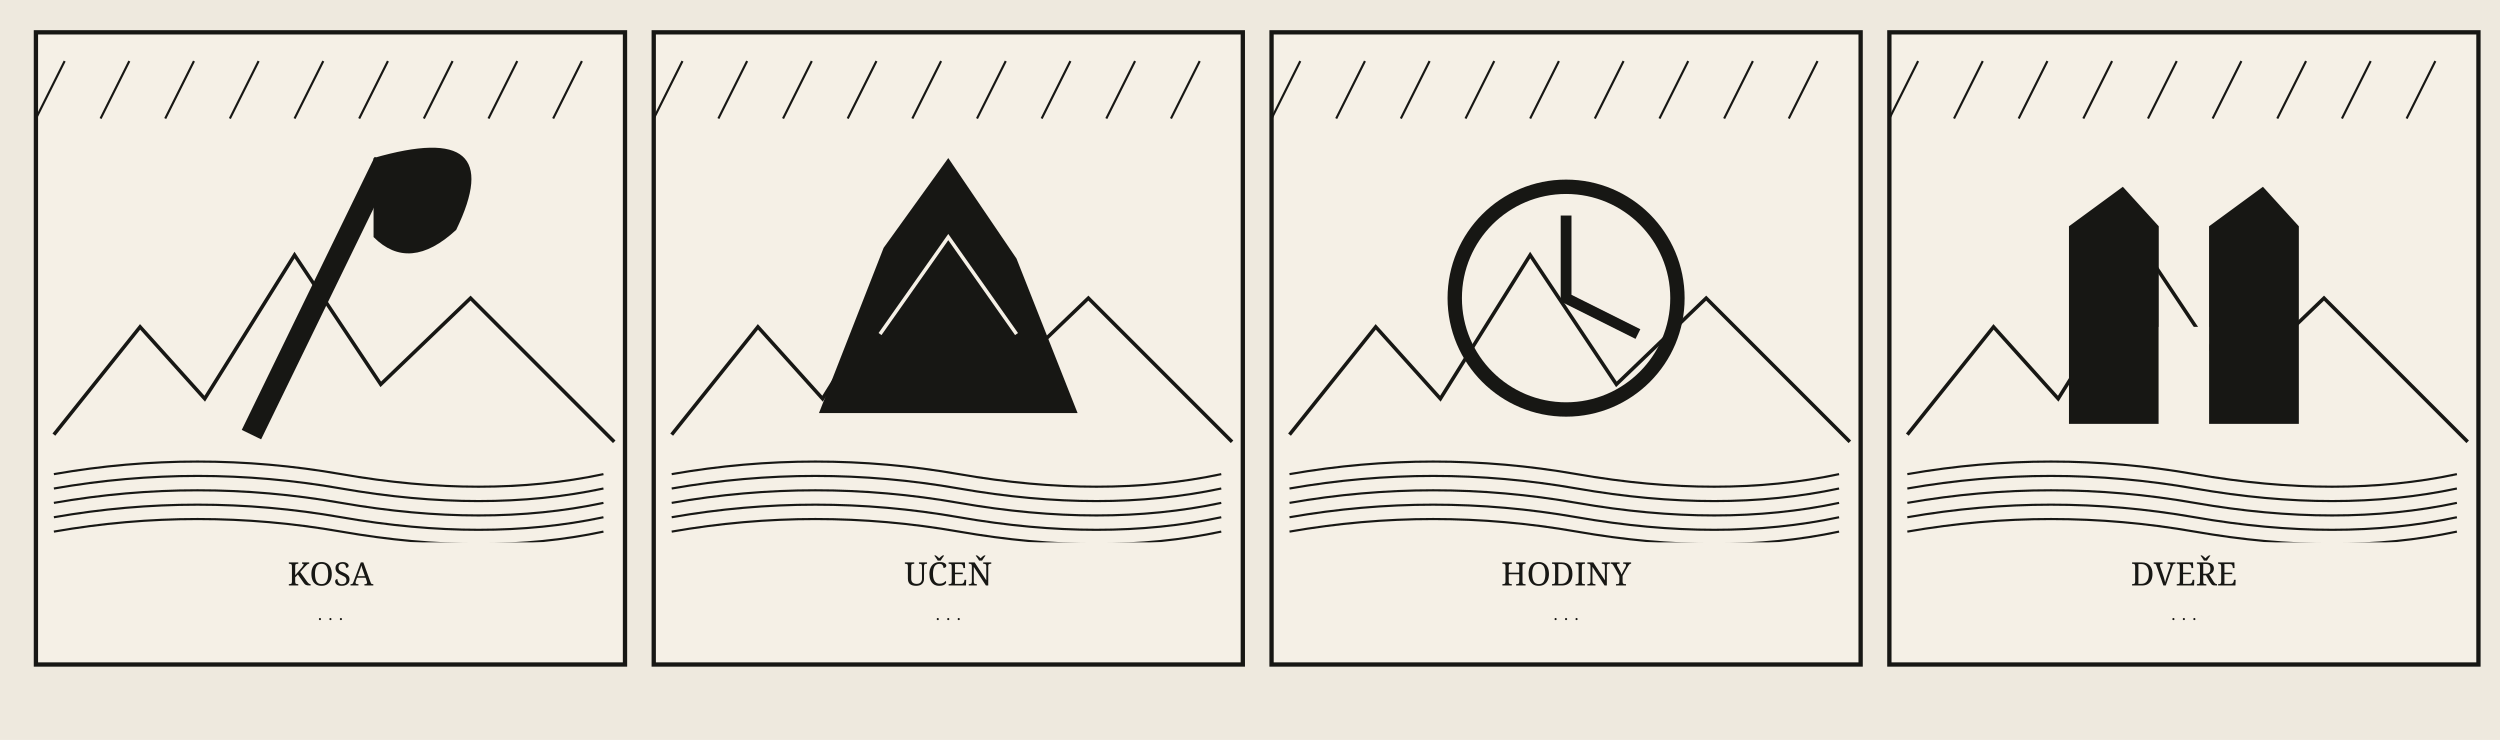
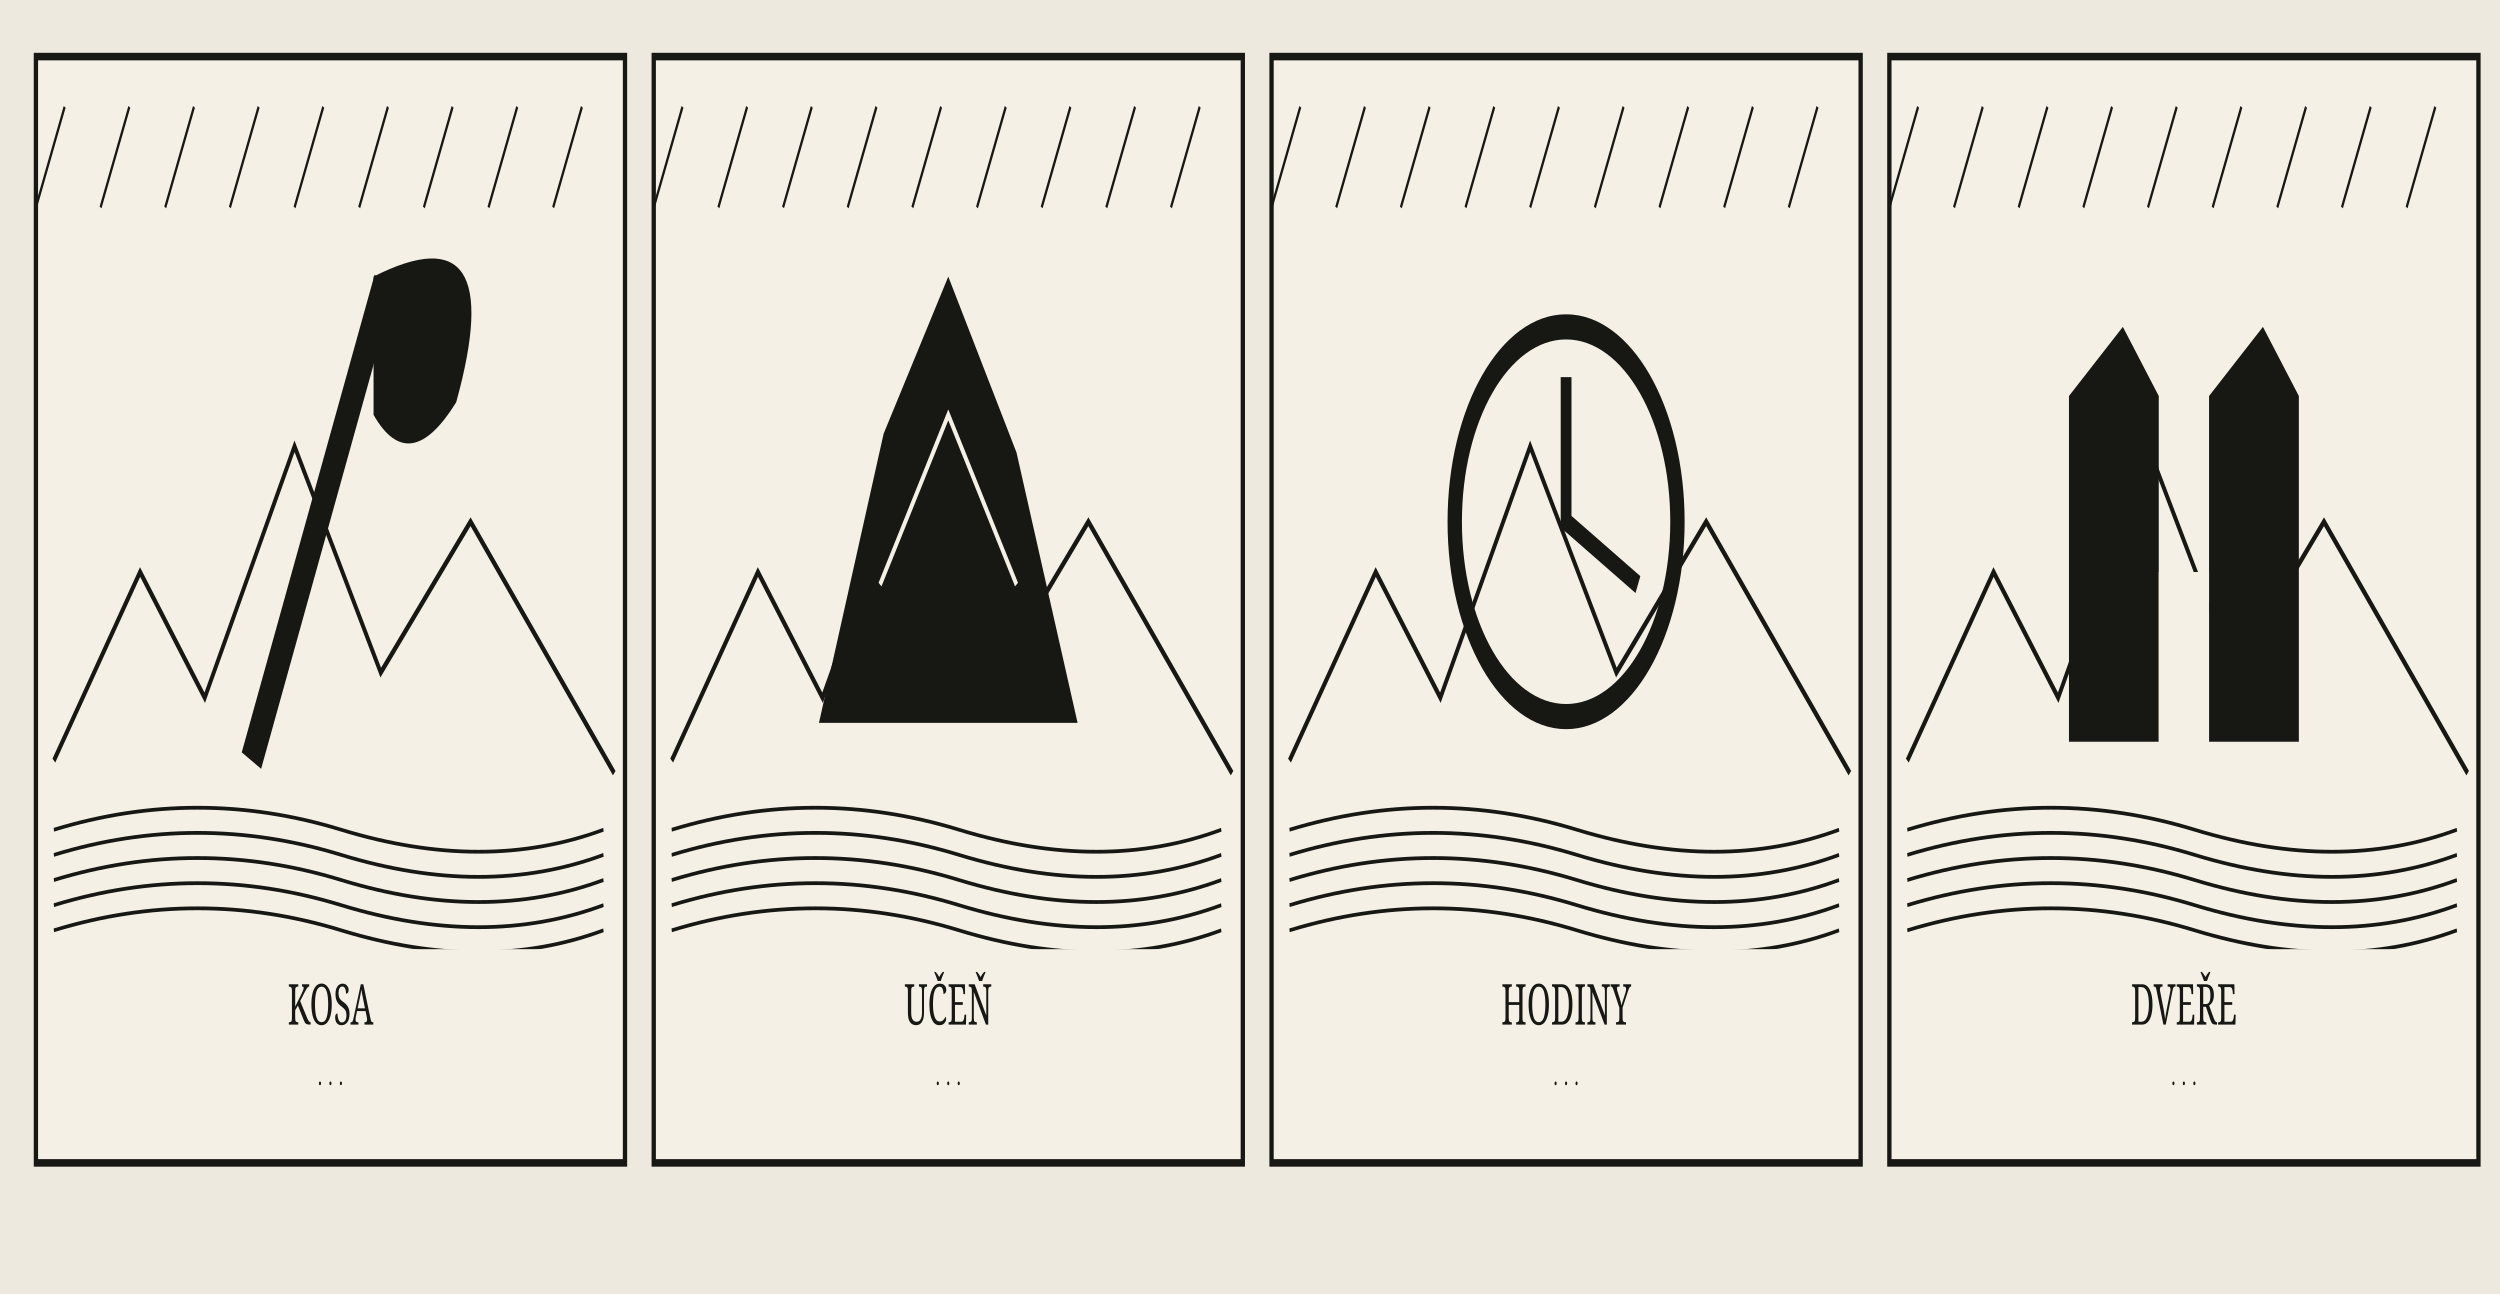
- <svg xmlns="http://www.w3.org/2000/svg" viewBox="0 0 696 206">
-   <rect width="696" height="206" fill="#eee9de" />
-   <g>
-     <rect x="10" y="9" width="164" height="176" fill="#f5f0e6" stroke="#171714" stroke-width="1.2" />
-     <path d="M18 17l-8 16" stroke="#171714" stroke-width=".6" />
-     <path d="M36 17l-8 16" stroke="#171714" stroke-width=".6" />
-     <path d="M54 17l-8 16" stroke="#171714" stroke-width=".6" />
-     <path d="M72 17l-8 16" stroke="#171714" stroke-width=".6" />
-     <path d="M90 17l-8 16" stroke="#171714" stroke-width=".6" />
-     <path d="M108 17l-8 16" stroke="#171714" stroke-width=".6" />
-     <path d="M126 17l-8 16" stroke="#171714" stroke-width=".6" />
-     <path d="M144 17l-8 16" stroke="#171714" stroke-width=".6" />
-     <path d="M162 17l-8 16" stroke="#171714" stroke-width=".6" />
-     <path d="M15 121l24 -30 18 20 25 -40 24 36 25 -24 40 40" stroke="#171714" fill="none" />
-     <path d="M70 121L107 45" stroke="#171714" stroke-width="6" />
-     <path d="M104 44Q142 33 127 64Q114 76 104 66" fill="#171714" />
-     <path d="M15 132q40 -7 80 0t73 0" stroke="#171714" stroke-width=".6" fill="none" />
-     <path d="M15 136q40 -7 80 0t73 0" stroke="#171714" stroke-width=".6" fill="none" />
-     <path d="M15 140q40 -7 80 0t73 0" stroke="#171714" stroke-width=".6" fill="none" />
-     <path d="M15 144q40 -7 80 0t73 0" stroke="#171714" stroke-width=".6" fill="none" />
-     <path d="M15 148q40 -7 80 0t73 0" stroke="#171714" stroke-width=".6" fill="none" />
-     <rect x="15" y="151" width="154" height="29" fill="#f5f0e6" />
-     <text x="92" y="163" text-anchor="middle" font-family="Georgia,serif" font-size="9" fill="#171714">KOSA</text>
-     <text x="92" y="174" text-anchor="middle" font-size="5" fill="#171714">· · ·</text>
-   </g>
-   <g>
-     <rect x="182" y="9" width="164" height="176" fill="#f5f0e6" stroke="#171714" stroke-width="1.2" />
-     <path d="M190 17l-8 16" stroke="#171714" stroke-width=".6" />
-     <path d="M208 17l-8 16" stroke="#171714" stroke-width=".6" />
-     <path d="M226 17l-8 16" stroke="#171714" stroke-width=".6" />
-     <path d="M244 17l-8 16" stroke="#171714" stroke-width=".6" />
-     <path d="M262 17l-8 16" stroke="#171714" stroke-width=".6" />
-     <path d="M280 17l-8 16" stroke="#171714" stroke-width=".6" />
-     <path d="M298 17l-8 16" stroke="#171714" stroke-width=".6" />
-     <path d="M316 17l-8 16" stroke="#171714" stroke-width=".6" />
-     <path d="M334 17l-8 16" stroke="#171714" stroke-width=".6" />
-     <path d="M187 121l24 -30 18 20 25 -40 24 36 25 -24 40 40" stroke="#171714" fill="none" />
-     <path d="M228 115L246 69L264 44L283 72L300 115Z" fill="#171714" />
-     <path d="M245 93L264 66L283 93" stroke="#f5f0e6" fill="none" />
-     <path d="M187 132q40 -7 80 0t73 0" stroke="#171714" stroke-width=".6" fill="none" />
-     <path d="M187 136q40 -7 80 0t73 0" stroke="#171714" stroke-width=".6" fill="none" />
-     <path d="M187 140q40 -7 80 0t73 0" stroke="#171714" stroke-width=".6" fill="none" />
-     <path d="M187 144q40 -7 80 0t73 0" stroke="#171714" stroke-width=".6" fill="none" />
-     <path d="M187 148q40 -7 80 0t73 0" stroke="#171714" stroke-width=".6" fill="none" />
-     <rect x="187" y="151" width="154" height="29" fill="#f5f0e6" />
-     <text x="264" y="163" text-anchor="middle" font-family="Georgia,serif" font-size="9" fill="#171714">UČEŇ</text>
-     <text x="264" y="174" text-anchor="middle" font-size="5" fill="#171714">· · ·</text>
-   </g>
-   <g>
-     <rect x="354" y="9" width="164" height="176" fill="#f5f0e6" stroke="#171714" stroke-width="1.2" />
-     <path d="M362 17l-8 16" stroke="#171714" stroke-width=".6" />
-     <path d="M380 17l-8 16" stroke="#171714" stroke-width=".6" />
-     <path d="M398 17l-8 16" stroke="#171714" stroke-width=".6" />
-     <path d="M416 17l-8 16" stroke="#171714" stroke-width=".6" />
-     <path d="M434 17l-8 16" stroke="#171714" stroke-width=".6" />
-     <path d="M452 17l-8 16" stroke="#171714" stroke-width=".6" />
-     <path d="M470 17l-8 16" stroke="#171714" stroke-width=".6" />
-     <path d="M488 17l-8 16" stroke="#171714" stroke-width=".6" />
-     <path d="M506 17l-8 16" stroke="#171714" stroke-width=".6" />
-     <path d="M359 121l24 -30 18 20 25 -40 24 36 25 -24 40 40" stroke="#171714" fill="none" />
-     <circle cx="436" cy="83" r="31" fill="none" stroke="#171714" stroke-width="4" />
-     <path d="M436 60V83L456 93" stroke="#171714" stroke-width="3" fill="none" />
-     <path d="M359 132q40 -7 80 0t73 0" stroke="#171714" stroke-width=".6" fill="none" />
-     <path d="M359 136q40 -7 80 0t73 0" stroke="#171714" stroke-width=".6" fill="none" />
-     <path d="M359 140q40 -7 80 0t73 0" stroke="#171714" stroke-width=".6" fill="none" />
-     <path d="M359 144q40 -7 80 0t73 0" stroke="#171714" stroke-width=".6" fill="none" />
-     <path d="M359 148q40 -7 80 0t73 0" stroke="#171714" stroke-width=".6" fill="none" />
-     <rect x="359" y="151" width="154" height="29" fill="#f5f0e6" />
-     <text x="436" y="163" text-anchor="middle" font-family="Georgia,serif" font-size="9" fill="#171714">HODINY</text>
-     <text x="436" y="174" text-anchor="middle" font-size="5" fill="#171714">· · ·</text>
-   </g>
-   <g>
-     <rect x="526" y="9" width="164" height="176" fill="#f5f0e6" stroke="#171714" stroke-width="1.2" />
-     <path d="M534 17l-8 16" stroke="#171714" stroke-width=".6" />
-     <path d="M552 17l-8 16" stroke="#171714" stroke-width=".6" />
-     <path d="M570 17l-8 16" stroke="#171714" stroke-width=".6" />
-     <path d="M588 17l-8 16" stroke="#171714" stroke-width=".6" />
-     <path d="M606 17l-8 16" stroke="#171714" stroke-width=".6" />
-     <path d="M624 17l-8 16" stroke="#171714" stroke-width=".6" />
-     <path d="M642 17l-8 16" stroke="#171714" stroke-width=".6" />
-     <path d="M660 17l-8 16" stroke="#171714" stroke-width=".6" />
-     <path d="M678 17l-8 16" stroke="#171714" stroke-width=".6" />
-     <path d="M531 121l24 -30 18 20 25 -40 24 36 25 -24 40 40" stroke="#171714" fill="none" />
-     <path d="M576 118V63L591 52L601 63V118M615 118V63L630 52L640 63V118Z" fill="#171714" />
-     <path d="M601 118V91H615V118" fill="#f5f0e6" />
-     <path d="M531 132q40 -7 80 0t73 0" stroke="#171714" stroke-width=".6" fill="none" />
-     <path d="M531 136q40 -7 80 0t73 0" stroke="#171714" stroke-width=".6" fill="none" />
-     <path d="M531 140q40 -7 80 0t73 0" stroke="#171714" stroke-width=".6" fill="none" />
-     <path d="M531 144q40 -7 80 0t73 0" stroke="#171714" stroke-width=".6" fill="none" />
-     <path d="M531 148q40 -7 80 0t73 0" stroke="#171714" stroke-width=".6" fill="none" />
-     <rect x="531" y="151" width="154" height="29" fill="#f5f0e6" />
-     <text x="608" y="163" text-anchor="middle" font-family="Georgia,serif" font-size="9" fill="#171714">DVEŘE</text>
-     <text x="608" y="174" text-anchor="middle" font-size="5" fill="#171714">· · ·</text>
+ <svg xmlns="http://www.w3.org/2000/svg" viewBox="0 0 696 360">
+   <g transform="scale(1 1.75)">
+     <rect width="696" height="206" fill="#eee9de" />
+     <g>
+       <rect x="10" y="9" width="164" height="176" fill="#f5f0e6" stroke="#171714" stroke-width="1.2" />
+       <path d="M18 17l-8 16" stroke="#171714" stroke-width=".6" />
+       <path d="M36 17l-8 16" stroke="#171714" stroke-width=".6" />
+       <path d="M54 17l-8 16" stroke="#171714" stroke-width=".6" />
+       <path d="M72 17l-8 16" stroke="#171714" stroke-width=".6" />
+       <path d="M90 17l-8 16" stroke="#171714" stroke-width=".6" />
+       <path d="M108 17l-8 16" stroke="#171714" stroke-width=".6" />
+       <path d="M126 17l-8 16" stroke="#171714" stroke-width=".6" />
+       <path d="M144 17l-8 16" stroke="#171714" stroke-width=".6" />
+       <path d="M162 17l-8 16" stroke="#171714" stroke-width=".6" />
+       <path d="M15 121l24 -30 18 20 25 -40 24 36 25 -24 40 40" stroke="#171714" fill="none" />
+       <path d="M70 121L107 45" stroke="#171714" stroke-width="6" />
+       <path d="M104 44Q142 33 127 64Q114 76 104 66" fill="#171714" />
+       <path d="M15 132q40 -7 80 0t73 0" stroke="#171714" stroke-width=".6" fill="none" />
+       <path d="M15 136q40 -7 80 0t73 0" stroke="#171714" stroke-width=".6" fill="none" />
+       <path d="M15 140q40 -7 80 0t73 0" stroke="#171714" stroke-width=".6" fill="none" />
+       <path d="M15 144q40 -7 80 0t73 0" stroke="#171714" stroke-width=".6" fill="none" />
+       <path d="M15 148q40 -7 80 0t73 0" stroke="#171714" stroke-width=".6" fill="none" />
+       <rect x="15" y="151" width="154" height="29" fill="#f5f0e6" />
+       <text x="92" y="163" text-anchor="middle" font-family="Georgia,serif" font-size="9" fill="#171714">KOSA</text>
+       <text x="92" y="174" text-anchor="middle" font-size="5" fill="#171714">· · ·</text>
+     </g>
+     <g>
+       <rect x="182" y="9" width="164" height="176" fill="#f5f0e6" stroke="#171714" stroke-width="1.2" />
+       <path d="M190 17l-8 16" stroke="#171714" stroke-width=".6" />
+       <path d="M208 17l-8 16" stroke="#171714" stroke-width=".6" />
+       <path d="M226 17l-8 16" stroke="#171714" stroke-width=".6" />
+       <path d="M244 17l-8 16" stroke="#171714" stroke-width=".6" />
+       <path d="M262 17l-8 16" stroke="#171714" stroke-width=".6" />
+       <path d="M280 17l-8 16" stroke="#171714" stroke-width=".6" />
+       <path d="M298 17l-8 16" stroke="#171714" stroke-width=".6" />
+       <path d="M316 17l-8 16" stroke="#171714" stroke-width=".6" />
+       <path d="M334 17l-8 16" stroke="#171714" stroke-width=".6" />
+       <path d="M187 121l24 -30 18 20 25 -40 24 36 25 -24 40 40" stroke="#171714" fill="none" />
+       <path d="M228 115L246 69L264 44L283 72L300 115Z" fill="#171714" />
+       <path d="M245 93L264 66L283 93" stroke="#f5f0e6" fill="none" />
+       <path d="M187 132q40 -7 80 0t73 0" stroke="#171714" stroke-width=".6" fill="none" />
+       <path d="M187 136q40 -7 80 0t73 0" stroke="#171714" stroke-width=".6" fill="none" />
+       <path d="M187 140q40 -7 80 0t73 0" stroke="#171714" stroke-width=".6" fill="none" />
+       <path d="M187 144q40 -7 80 0t73 0" stroke="#171714" stroke-width=".6" fill="none" />
+       <path d="M187 148q40 -7 80 0t73 0" stroke="#171714" stroke-width=".6" fill="none" />
+       <rect x="187" y="151" width="154" height="29" fill="#f5f0e6" />
+       <text x="264" y="163" text-anchor="middle" font-family="Georgia,serif" font-size="9" fill="#171714">UČEŇ</text>
+       <text x="264" y="174" text-anchor="middle" font-size="5" fill="#171714">· · ·</text>
+     </g>
+     <g>
+       <rect x="354" y="9" width="164" height="176" fill="#f5f0e6" stroke="#171714" stroke-width="1.2" />
+       <path d="M362 17l-8 16" stroke="#171714" stroke-width=".6" />
+       <path d="M380 17l-8 16" stroke="#171714" stroke-width=".6" />
+       <path d="M398 17l-8 16" stroke="#171714" stroke-width=".6" />
+       <path d="M416 17l-8 16" stroke="#171714" stroke-width=".6" />
+       <path d="M434 17l-8 16" stroke="#171714" stroke-width=".6" />
+       <path d="M452 17l-8 16" stroke="#171714" stroke-width=".6" />
+       <path d="M470 17l-8 16" stroke="#171714" stroke-width=".6" />
+       <path d="M488 17l-8 16" stroke="#171714" stroke-width=".6" />
+       <path d="M506 17l-8 16" stroke="#171714" stroke-width=".6" />
+       <path d="M359 121l24 -30 18 20 25 -40 24 36 25 -24 40 40" stroke="#171714" fill="none" />
+       <circle cx="436" cy="83" r="31" fill="none" stroke="#171714" stroke-width="4" />
+       <path d="M436 60V83L456 93" stroke="#171714" stroke-width="3" fill="none" />
+       <path d="M359 132q40 -7 80 0t73 0" stroke="#171714" stroke-width=".6" fill="none" />
+       <path d="M359 136q40 -7 80 0t73 0" stroke="#171714" stroke-width=".6" fill="none" />
+       <path d="M359 140q40 -7 80 0t73 0" stroke="#171714" stroke-width=".6" fill="none" />
+       <path d="M359 144q40 -7 80 0t73 0" stroke="#171714" stroke-width=".6" fill="none" />
+       <path d="M359 148q40 -7 80 0t73 0" stroke="#171714" stroke-width=".6" fill="none" />
+       <rect x="359" y="151" width="154" height="29" fill="#f5f0e6" />
+       <text x="436" y="163" text-anchor="middle" font-family="Georgia,serif" font-size="9" fill="#171714">HODINY</text>
+       <text x="436" y="174" text-anchor="middle" font-size="5" fill="#171714">· · ·</text>
+     </g>
+     <g>
+       <rect x="526" y="9" width="164" height="176" fill="#f5f0e6" stroke="#171714" stroke-width="1.2" />
+       <path d="M534 17l-8 16" stroke="#171714" stroke-width=".6" />
+       <path d="M552 17l-8 16" stroke="#171714" stroke-width=".6" />
+       <path d="M570 17l-8 16" stroke="#171714" stroke-width=".6" />
+       <path d="M588 17l-8 16" stroke="#171714" stroke-width=".6" />
+       <path d="M606 17l-8 16" stroke="#171714" stroke-width=".6" />
+       <path d="M624 17l-8 16" stroke="#171714" stroke-width=".6" />
+       <path d="M642 17l-8 16" stroke="#171714" stroke-width=".6" />
+       <path d="M660 17l-8 16" stroke="#171714" stroke-width=".6" />
+       <path d="M678 17l-8 16" stroke="#171714" stroke-width=".6" />
+       <path d="M531 121l24 -30 18 20 25 -40 24 36 25 -24 40 40" stroke="#171714" fill="none" />
+       <path d="M576 118V63L591 52L601 63V118M615 118V63L630 52L640 63V118Z" fill="#171714" />
+       <path d="M601 118V91H615V118" fill="#f5f0e6" />
+       <path d="M531 132q40 -7 80 0t73 0" stroke="#171714" stroke-width=".6" fill="none" />
+       <path d="M531 136q40 -7 80 0t73 0" stroke="#171714" stroke-width=".6" fill="none" />
+       <path d="M531 140q40 -7 80 0t73 0" stroke="#171714" stroke-width=".6" fill="none" />
+       <path d="M531 144q40 -7 80 0t73 0" stroke="#171714" stroke-width=".6" fill="none" />
+       <path d="M531 148q40 -7 80 0t73 0" stroke="#171714" stroke-width=".6" fill="none" />
+       <rect x="531" y="151" width="154" height="29" fill="#f5f0e6" />
+       <text x="608" y="163" text-anchor="middle" font-family="Georgia,serif" font-size="9" fill="#171714">DVEŘE</text>
+       <text x="608" y="174" text-anchor="middle" font-size="5" fill="#171714">· · ·</text>
+     </g>
  </g>
</svg>
